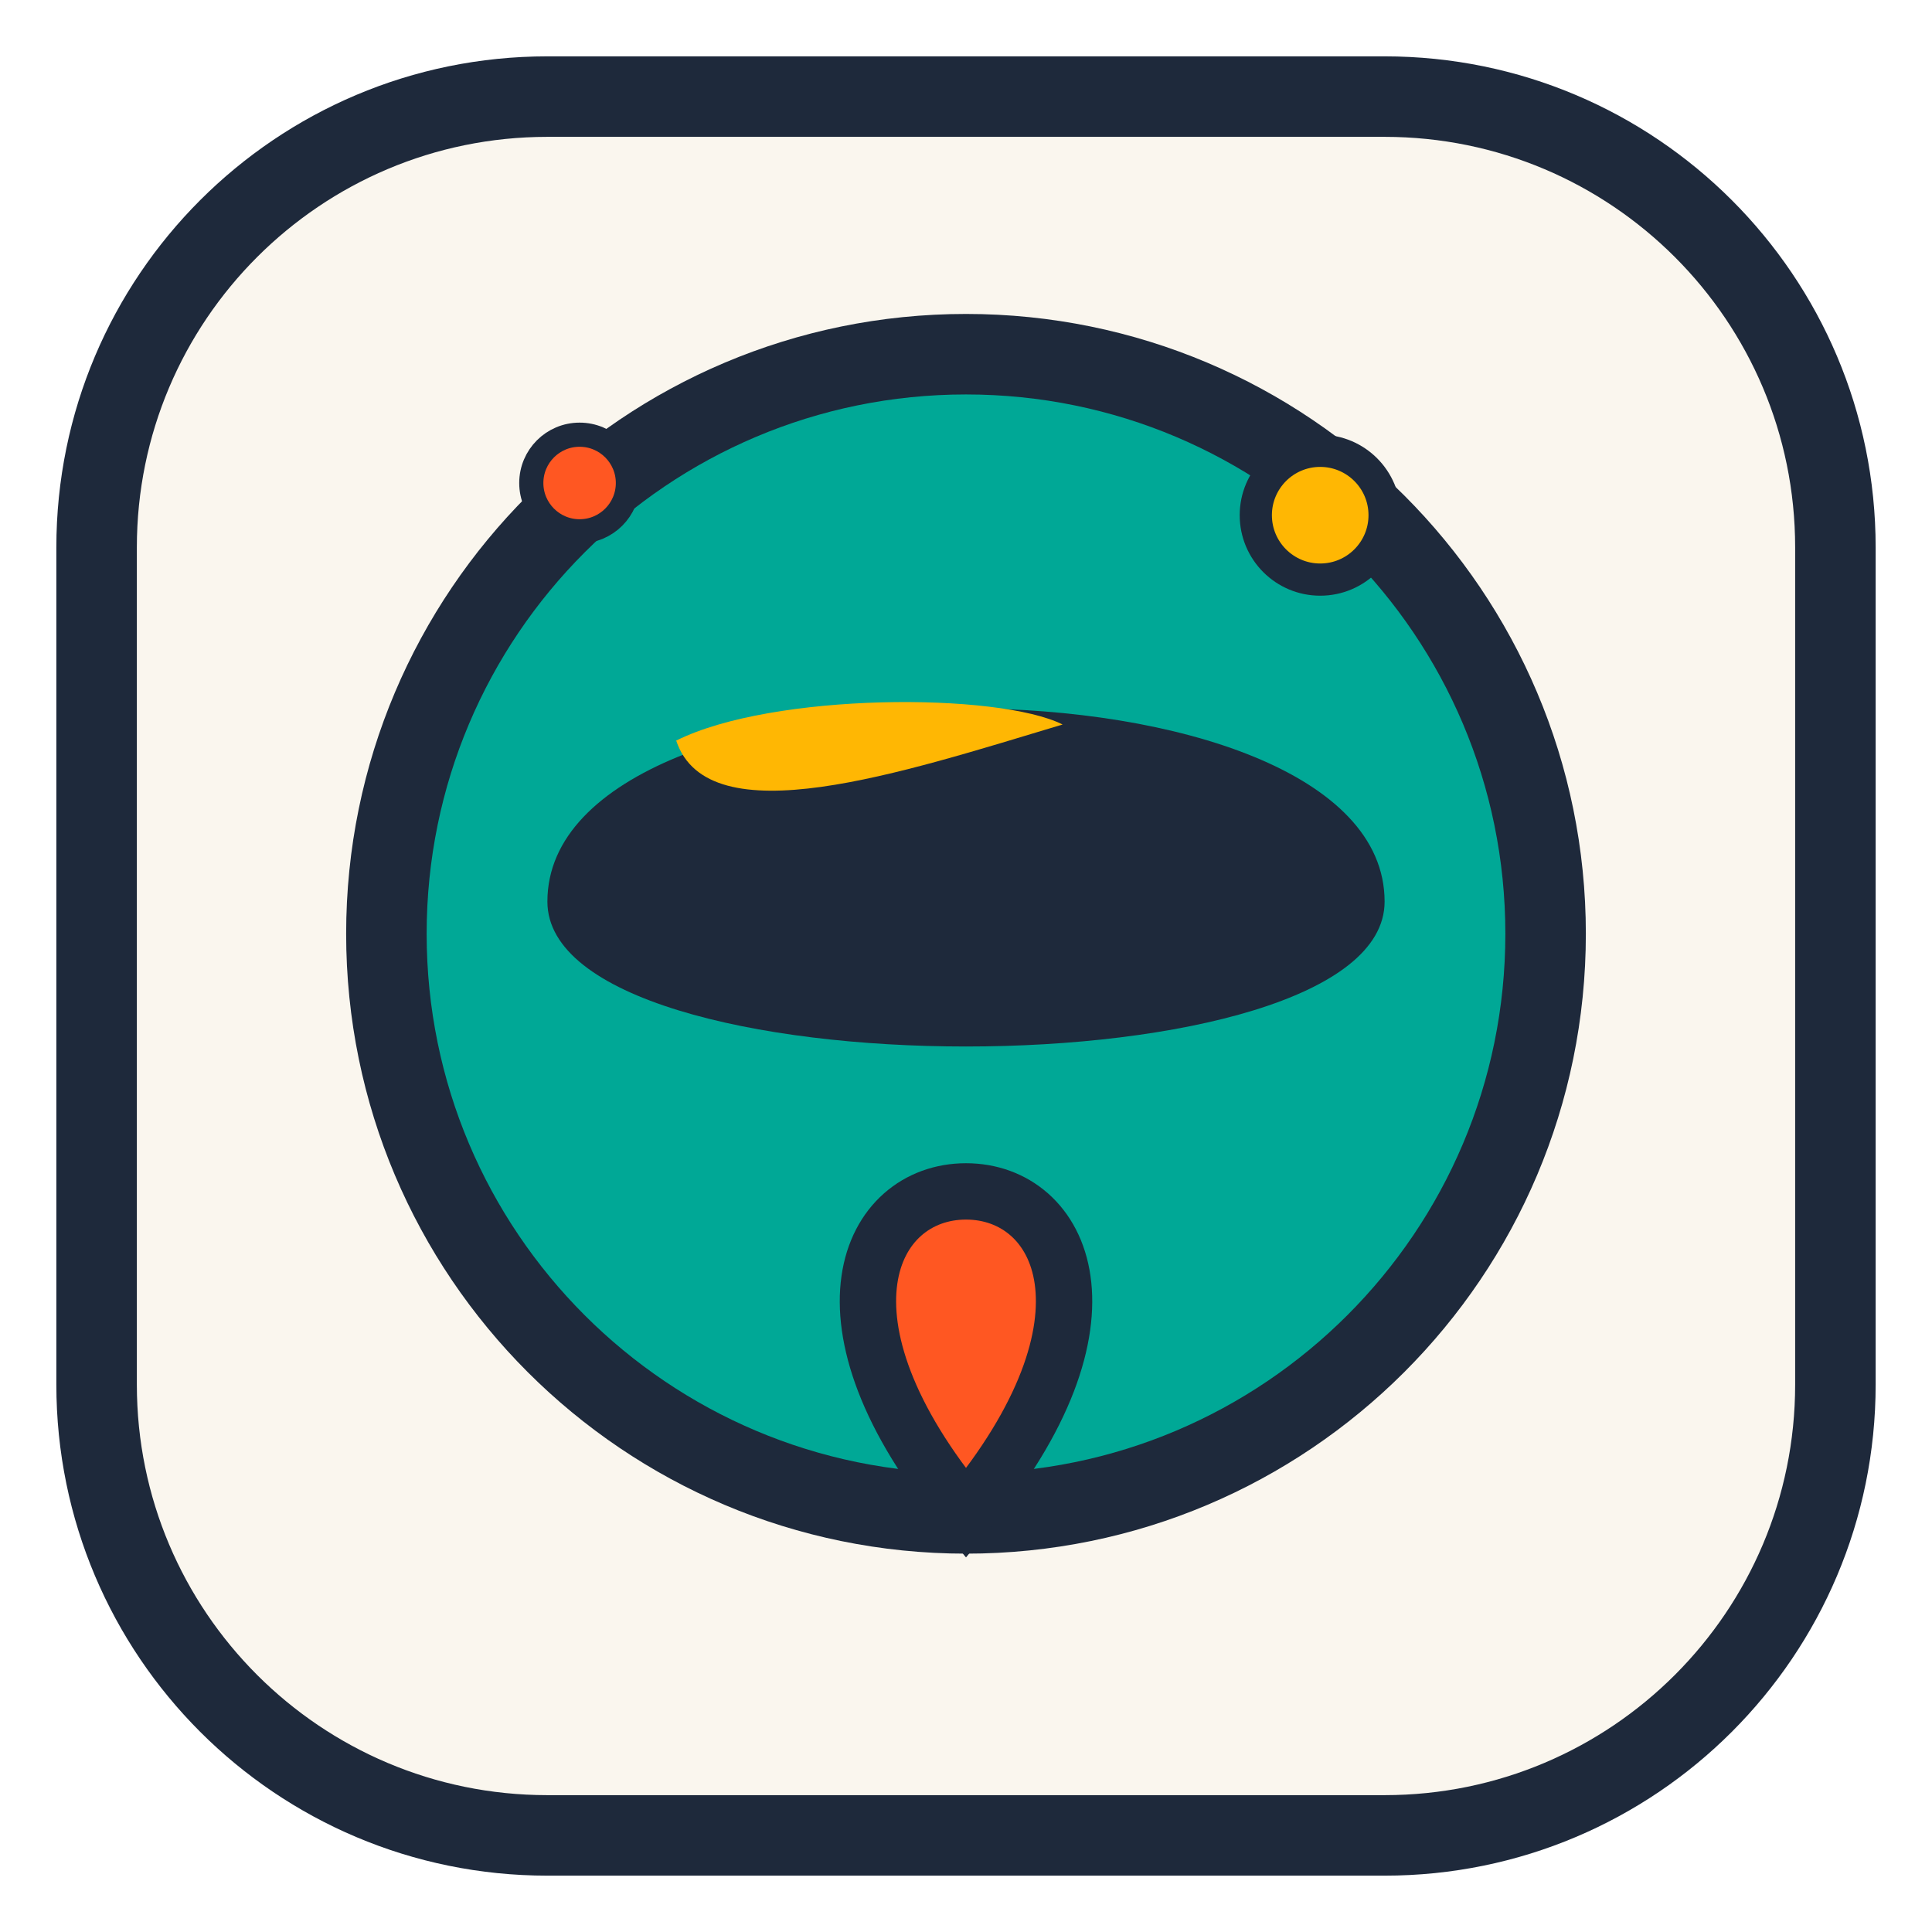
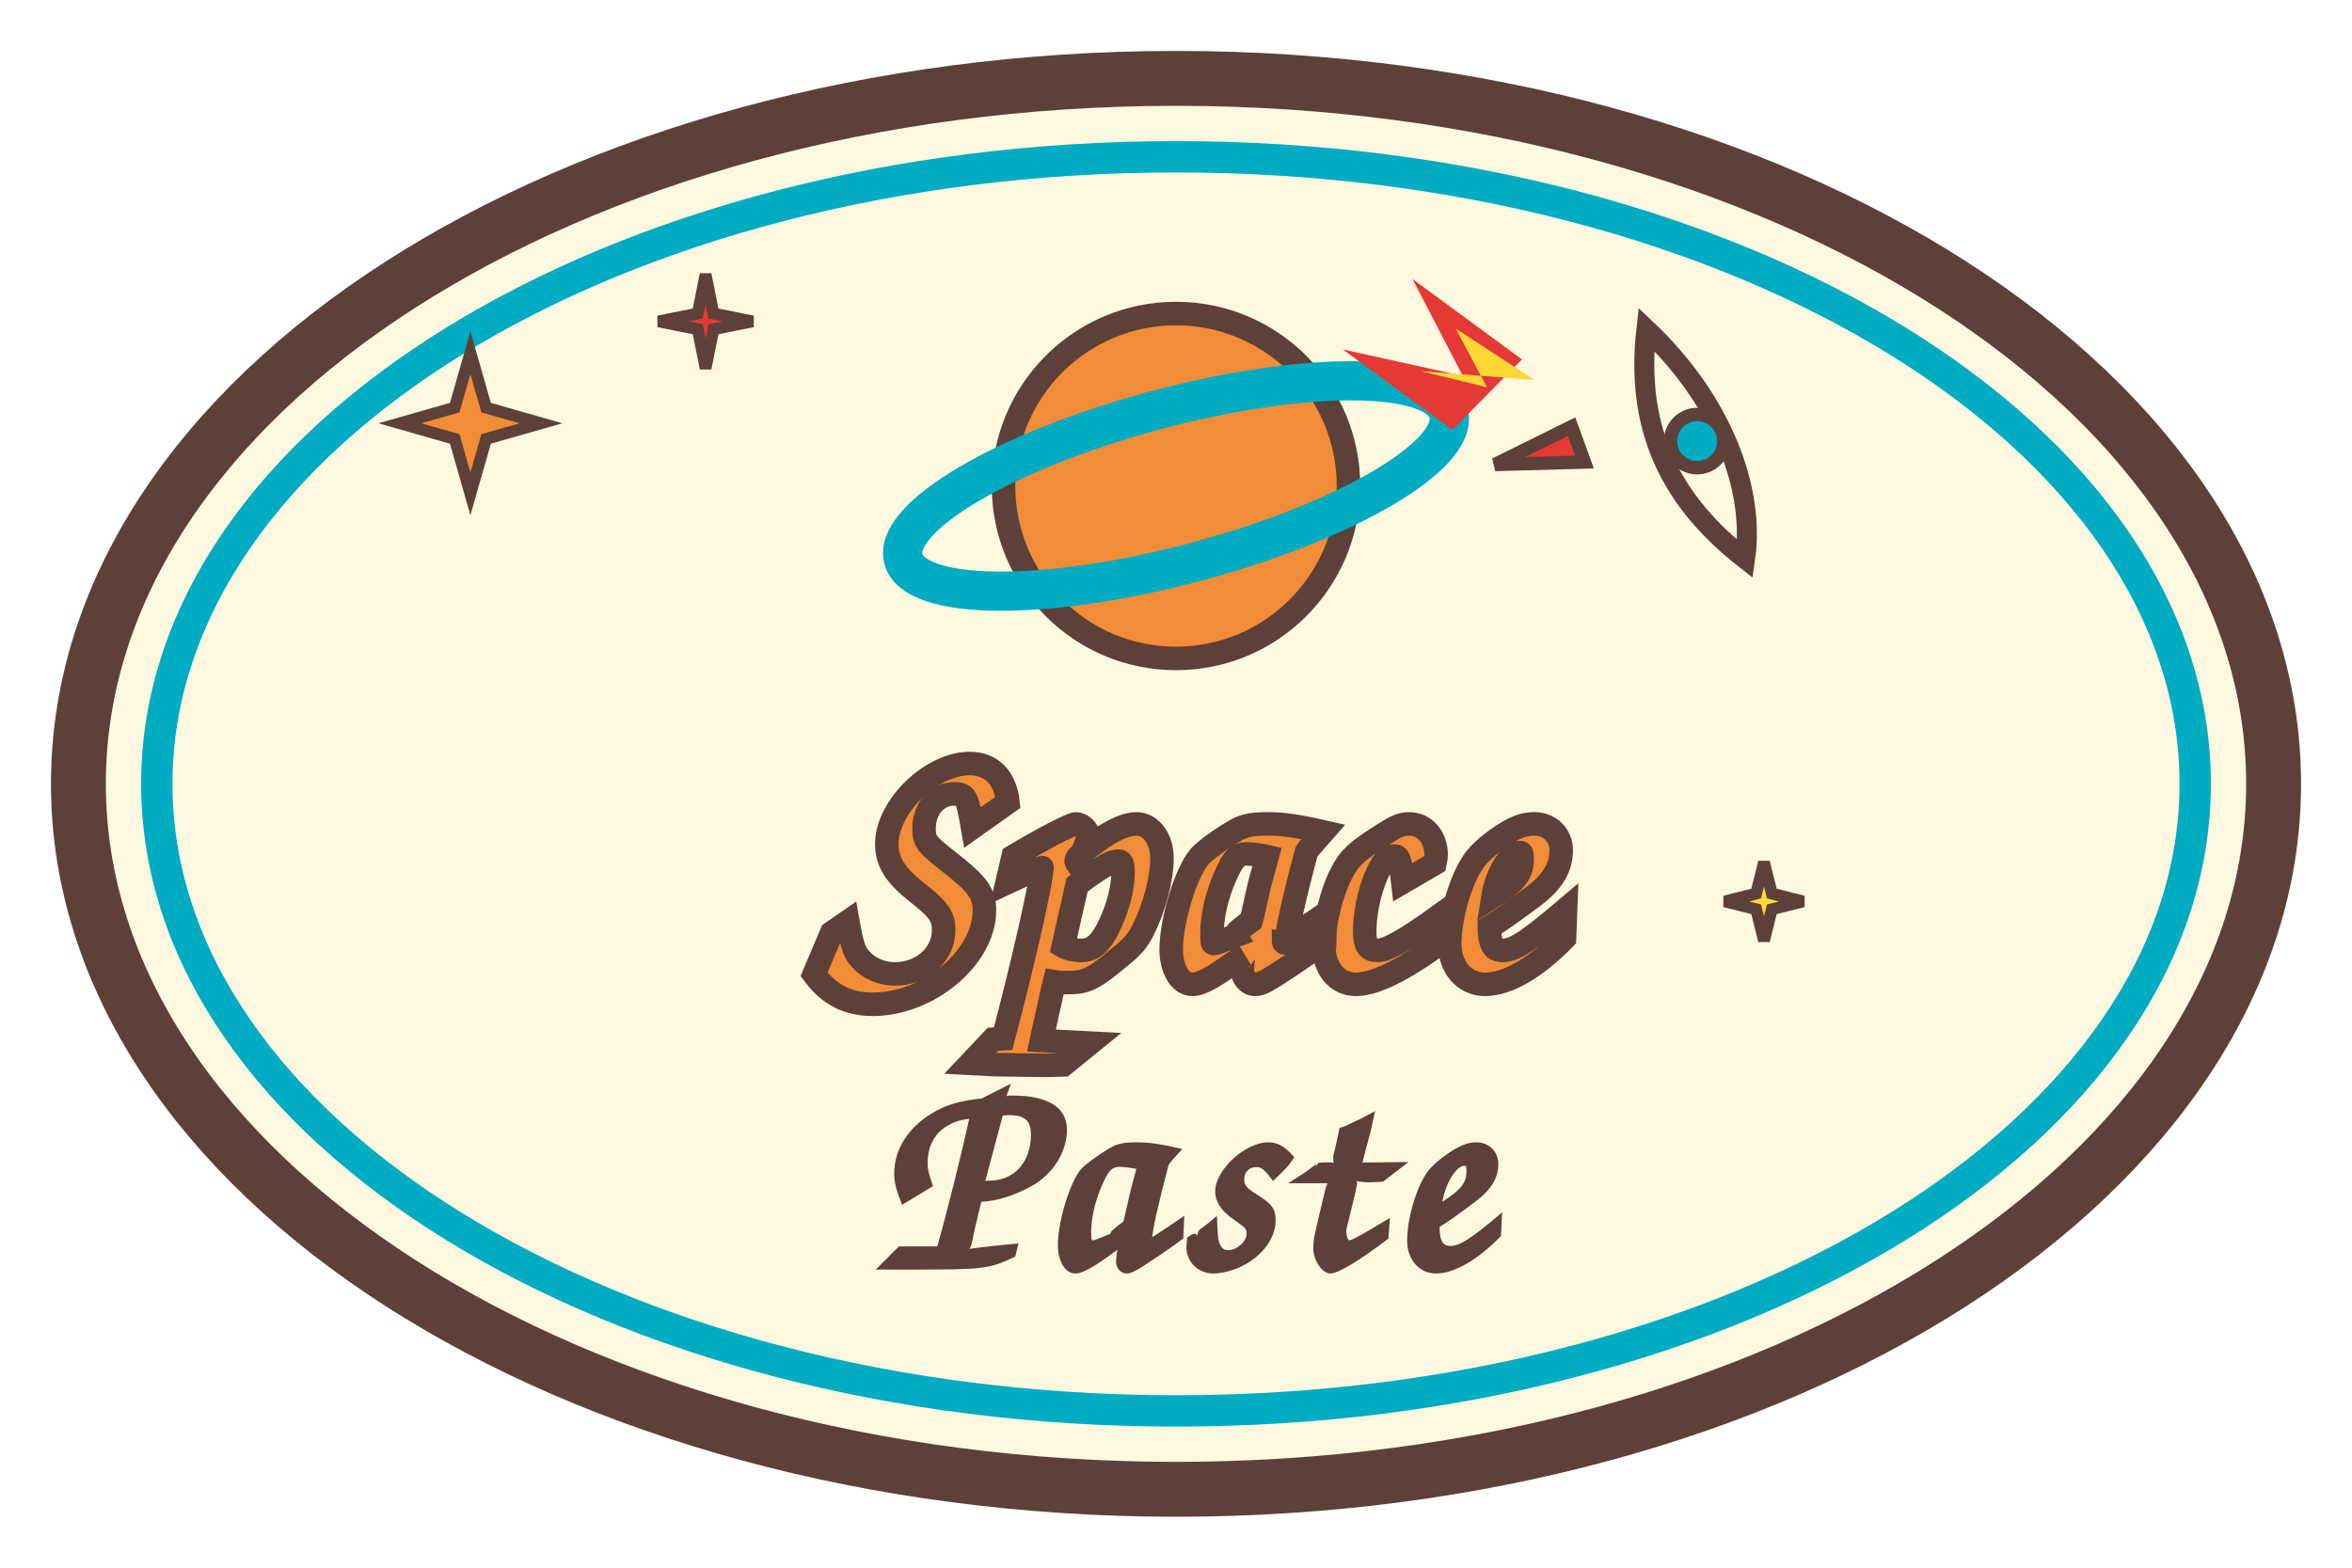
- <svg xmlns="http://www.w3.org/2000/svg" viewBox="0 0 120 120" width="120" height="120" fill="none">
-   <rect x="6" y="6" width="108" height="108" rx="28" fill="#FAF6EE" stroke="#1E293B" stroke-width="5" />
-   <circle cx="60" cy="58" r="36" fill="#00A896" stroke="#1E293B" stroke-width="5" />
-   <path d="M34 56 C34 40, 86 40, 86 56 C86 68, 34 68, 34 56 Z" fill="#1E293B" />
-   <path d="M42 46 C48 43, 62 43, 66 45 C56 48, 44 52, 42 46 Z" fill="#FFB703" />
-   <path d="M60 74 C54 74, 50 82, 60 94 C70 82, 66 74, 60 74 Z" fill="#FF5722" stroke="#1E293B" stroke-width="3.5" />
-   <circle cx="82" cy="32" r="4" fill="#FFB703" stroke="#1E293B" stroke-width="2" />
-   <circle cx="36" cy="30" r="3" fill="#FF5722" stroke="#1E293B" stroke-width="1.5" />
+ <svg xmlns="http://www.w3.org/2000/svg" viewBox="0 0 300 200" width="300" height="200" fill="none">
+   <ellipse cx="150" cy="100" rx="140" ry="90" fill="#FFF8E1" stroke="#5D4037" stroke-width="7" />
+   <ellipse cx="150" cy="100" rx="130" ry="80" stroke="#00ACC1" stroke-width="4" />
+   <circle cx="150" cy="62" r="22" fill="#F28C38" stroke="#5D4037" stroke-width="3" />
+   <ellipse cx="150" cy="62" rx="36" ry="10" fill="none" stroke="#00ACC1" stroke-width="5" transform="rotate(-15 150 62)" />
+   <g transform="translate(210, 42) rotate(25) scale(0.85)">
+     <path d="M-15 12 L-35 8 L-22 18 L-40 22 L-20 26 Z" fill="#E53935" />
+     <path d="M-12 14 L-26 12 L-18 18 L-28 20 Z" fill="#FDD835" />
+     <path d="M0 0 C15 5 25 15 28 25 C15 22 5 15 0 0 Z" fill="#FFF8E1" stroke="#5D4037" stroke-width="3" />
+     <circle cx="14" cy="12" r="4" fill="#00ACC1" stroke="#5D4037" stroke-width="2" />
+     <path d="M-4 18 L-12 28 L0 22 Z" fill="#E53935" stroke="#5D4037" stroke-width="2" />
+   </g>
+   <path d="M60 45 L62 52 L69 54 L62 56 L60 63 L58 56 L51 54 L58 52 Z" fill="#F28C38" stroke="#5D4037" stroke-width="1.5" />
+   <path d="M90 35 L91 40 L96 41 L91 42 L90 47 L89 42 L84 41 L89 40 Z" fill="#E53935" stroke="#5D4037" stroke-width="1.5" />
+   <path d="M225 110 L226 114 L230 115 L226 116 L225 120 L224 116 L220 115 L224 114 Z" fill="#FDD835" stroke="#5D4037" stroke-width="1.5" />
+   <text x="150" y="125" text-anchor="middle" font-family="'Shrikhand', cursive, sans-serif" font-size="44" font-weight="900" fill="#F28C38" stroke="#5D4037" stroke-width="3" letter-spacing="1">Space</text>
+   <text x="150" y="162" text-anchor="middle" font-family="'Shrikhand', cursive, sans-serif" font-size="36" font-weight="900" fill="#5D4037" letter-spacing="2">Paste</text>
</svg>
